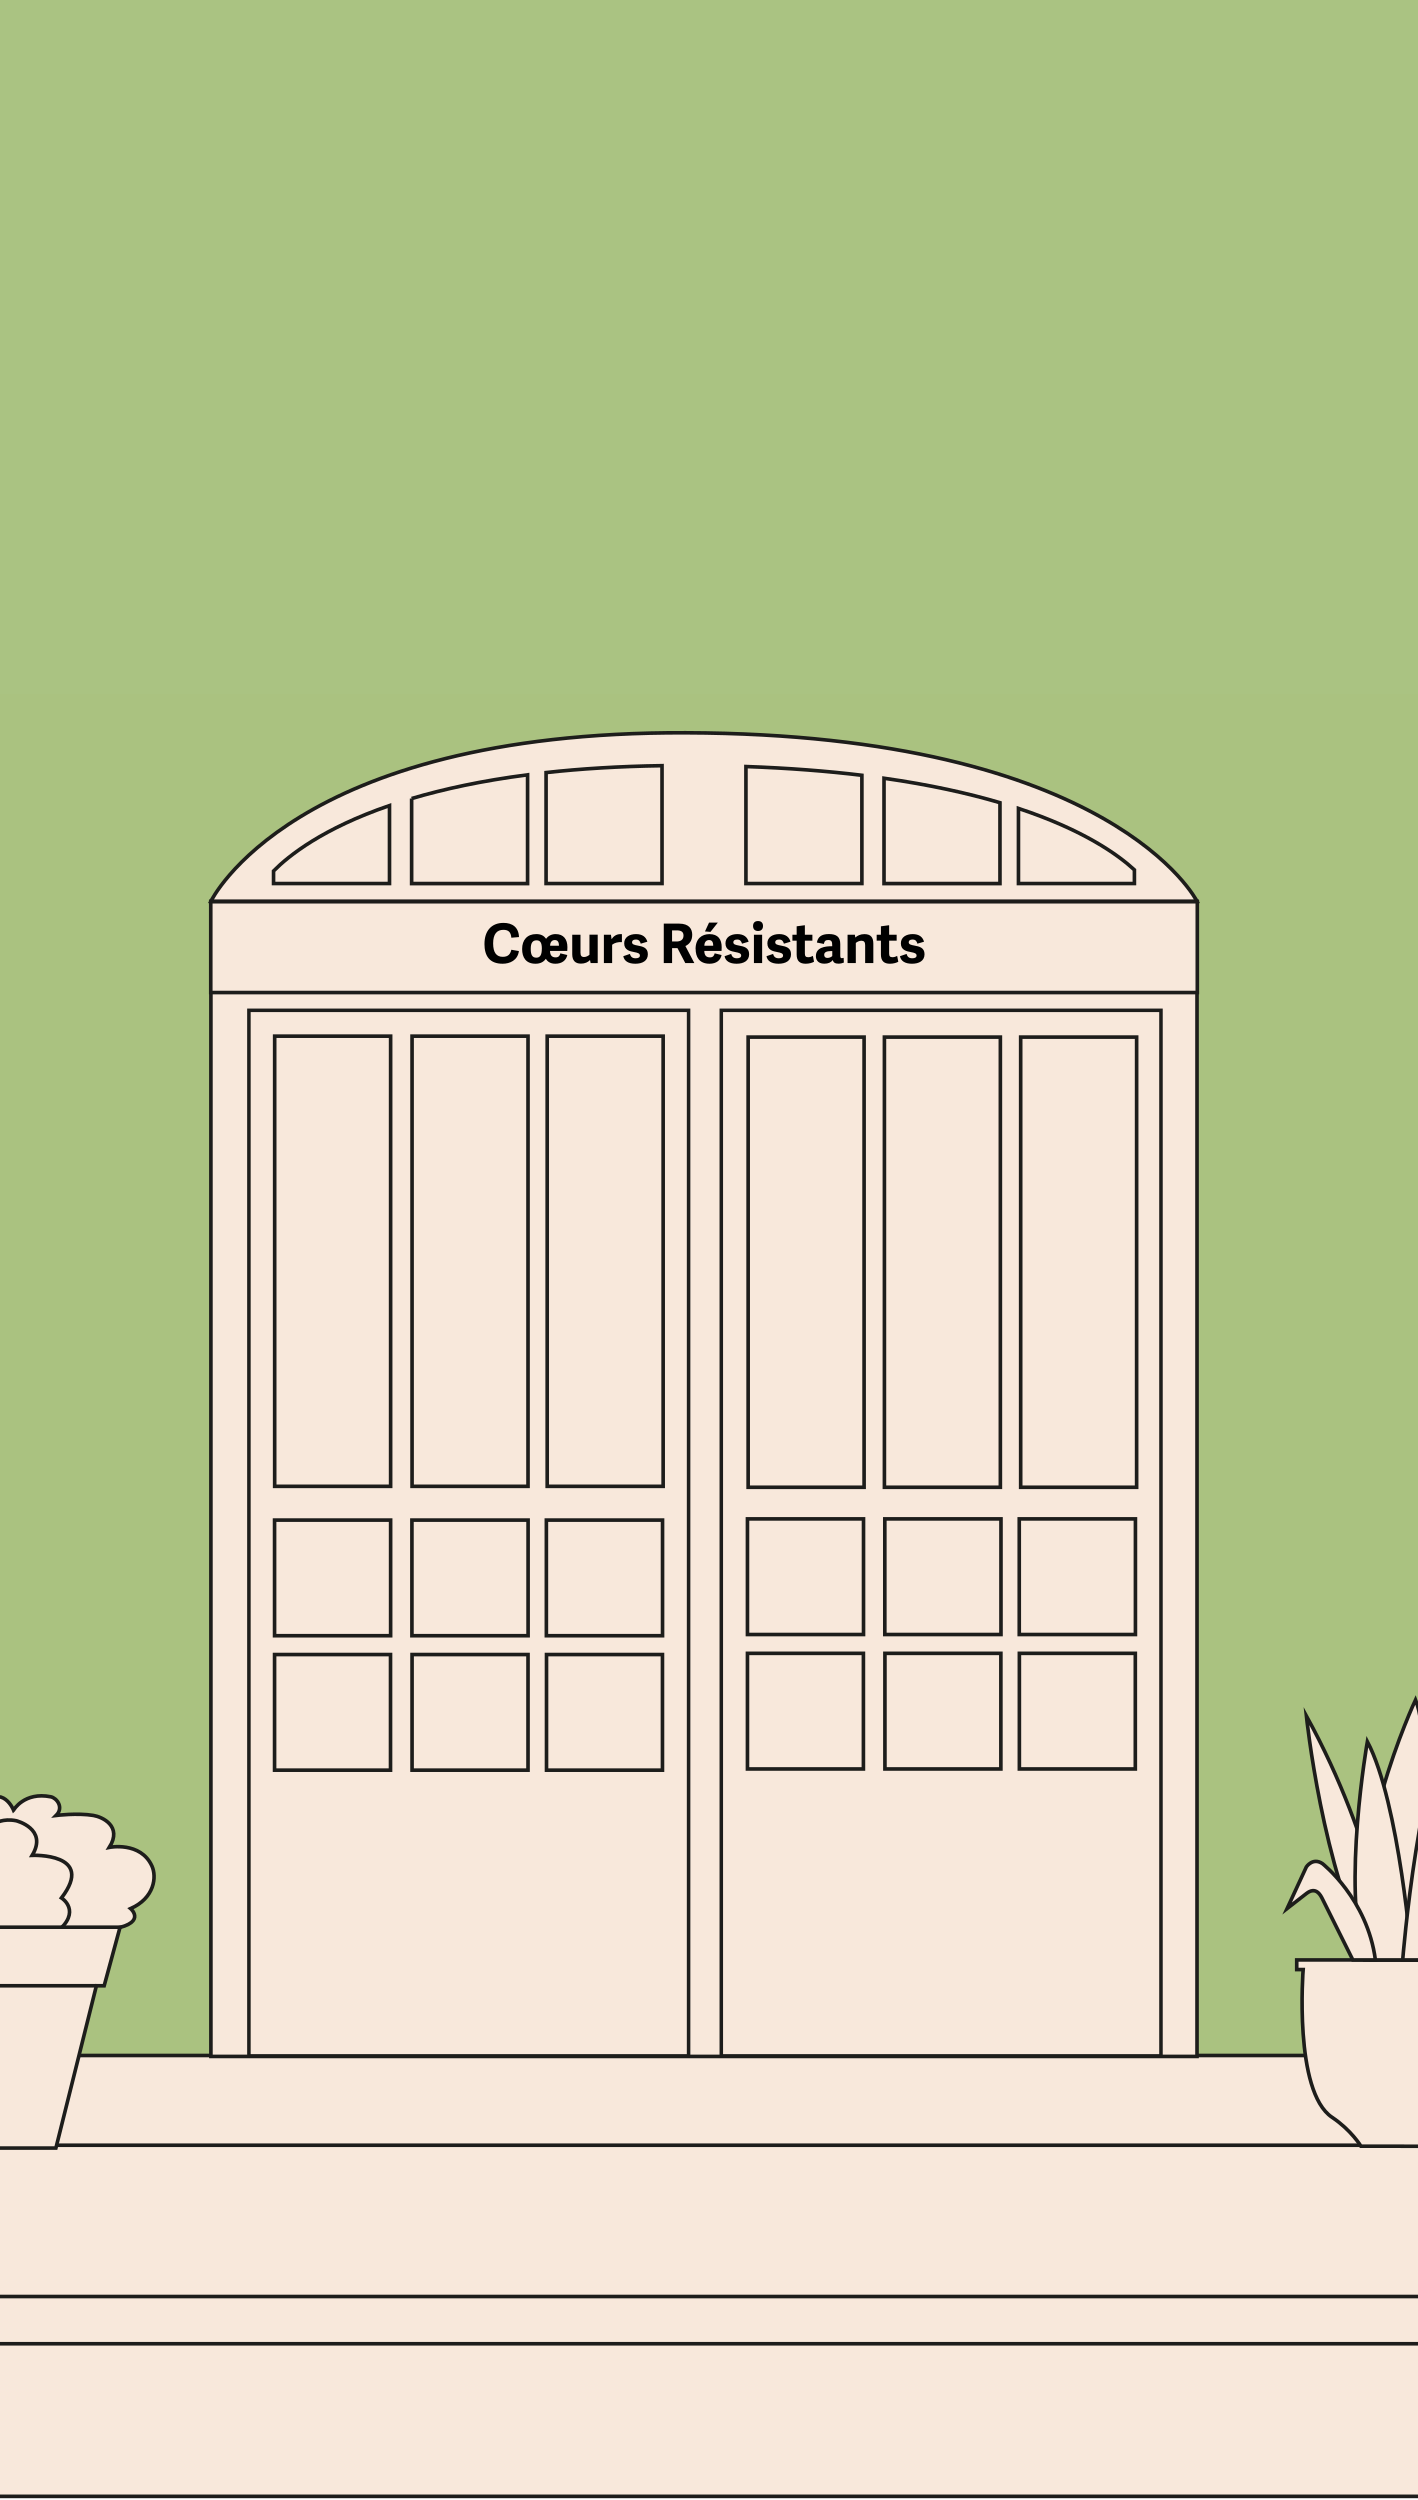
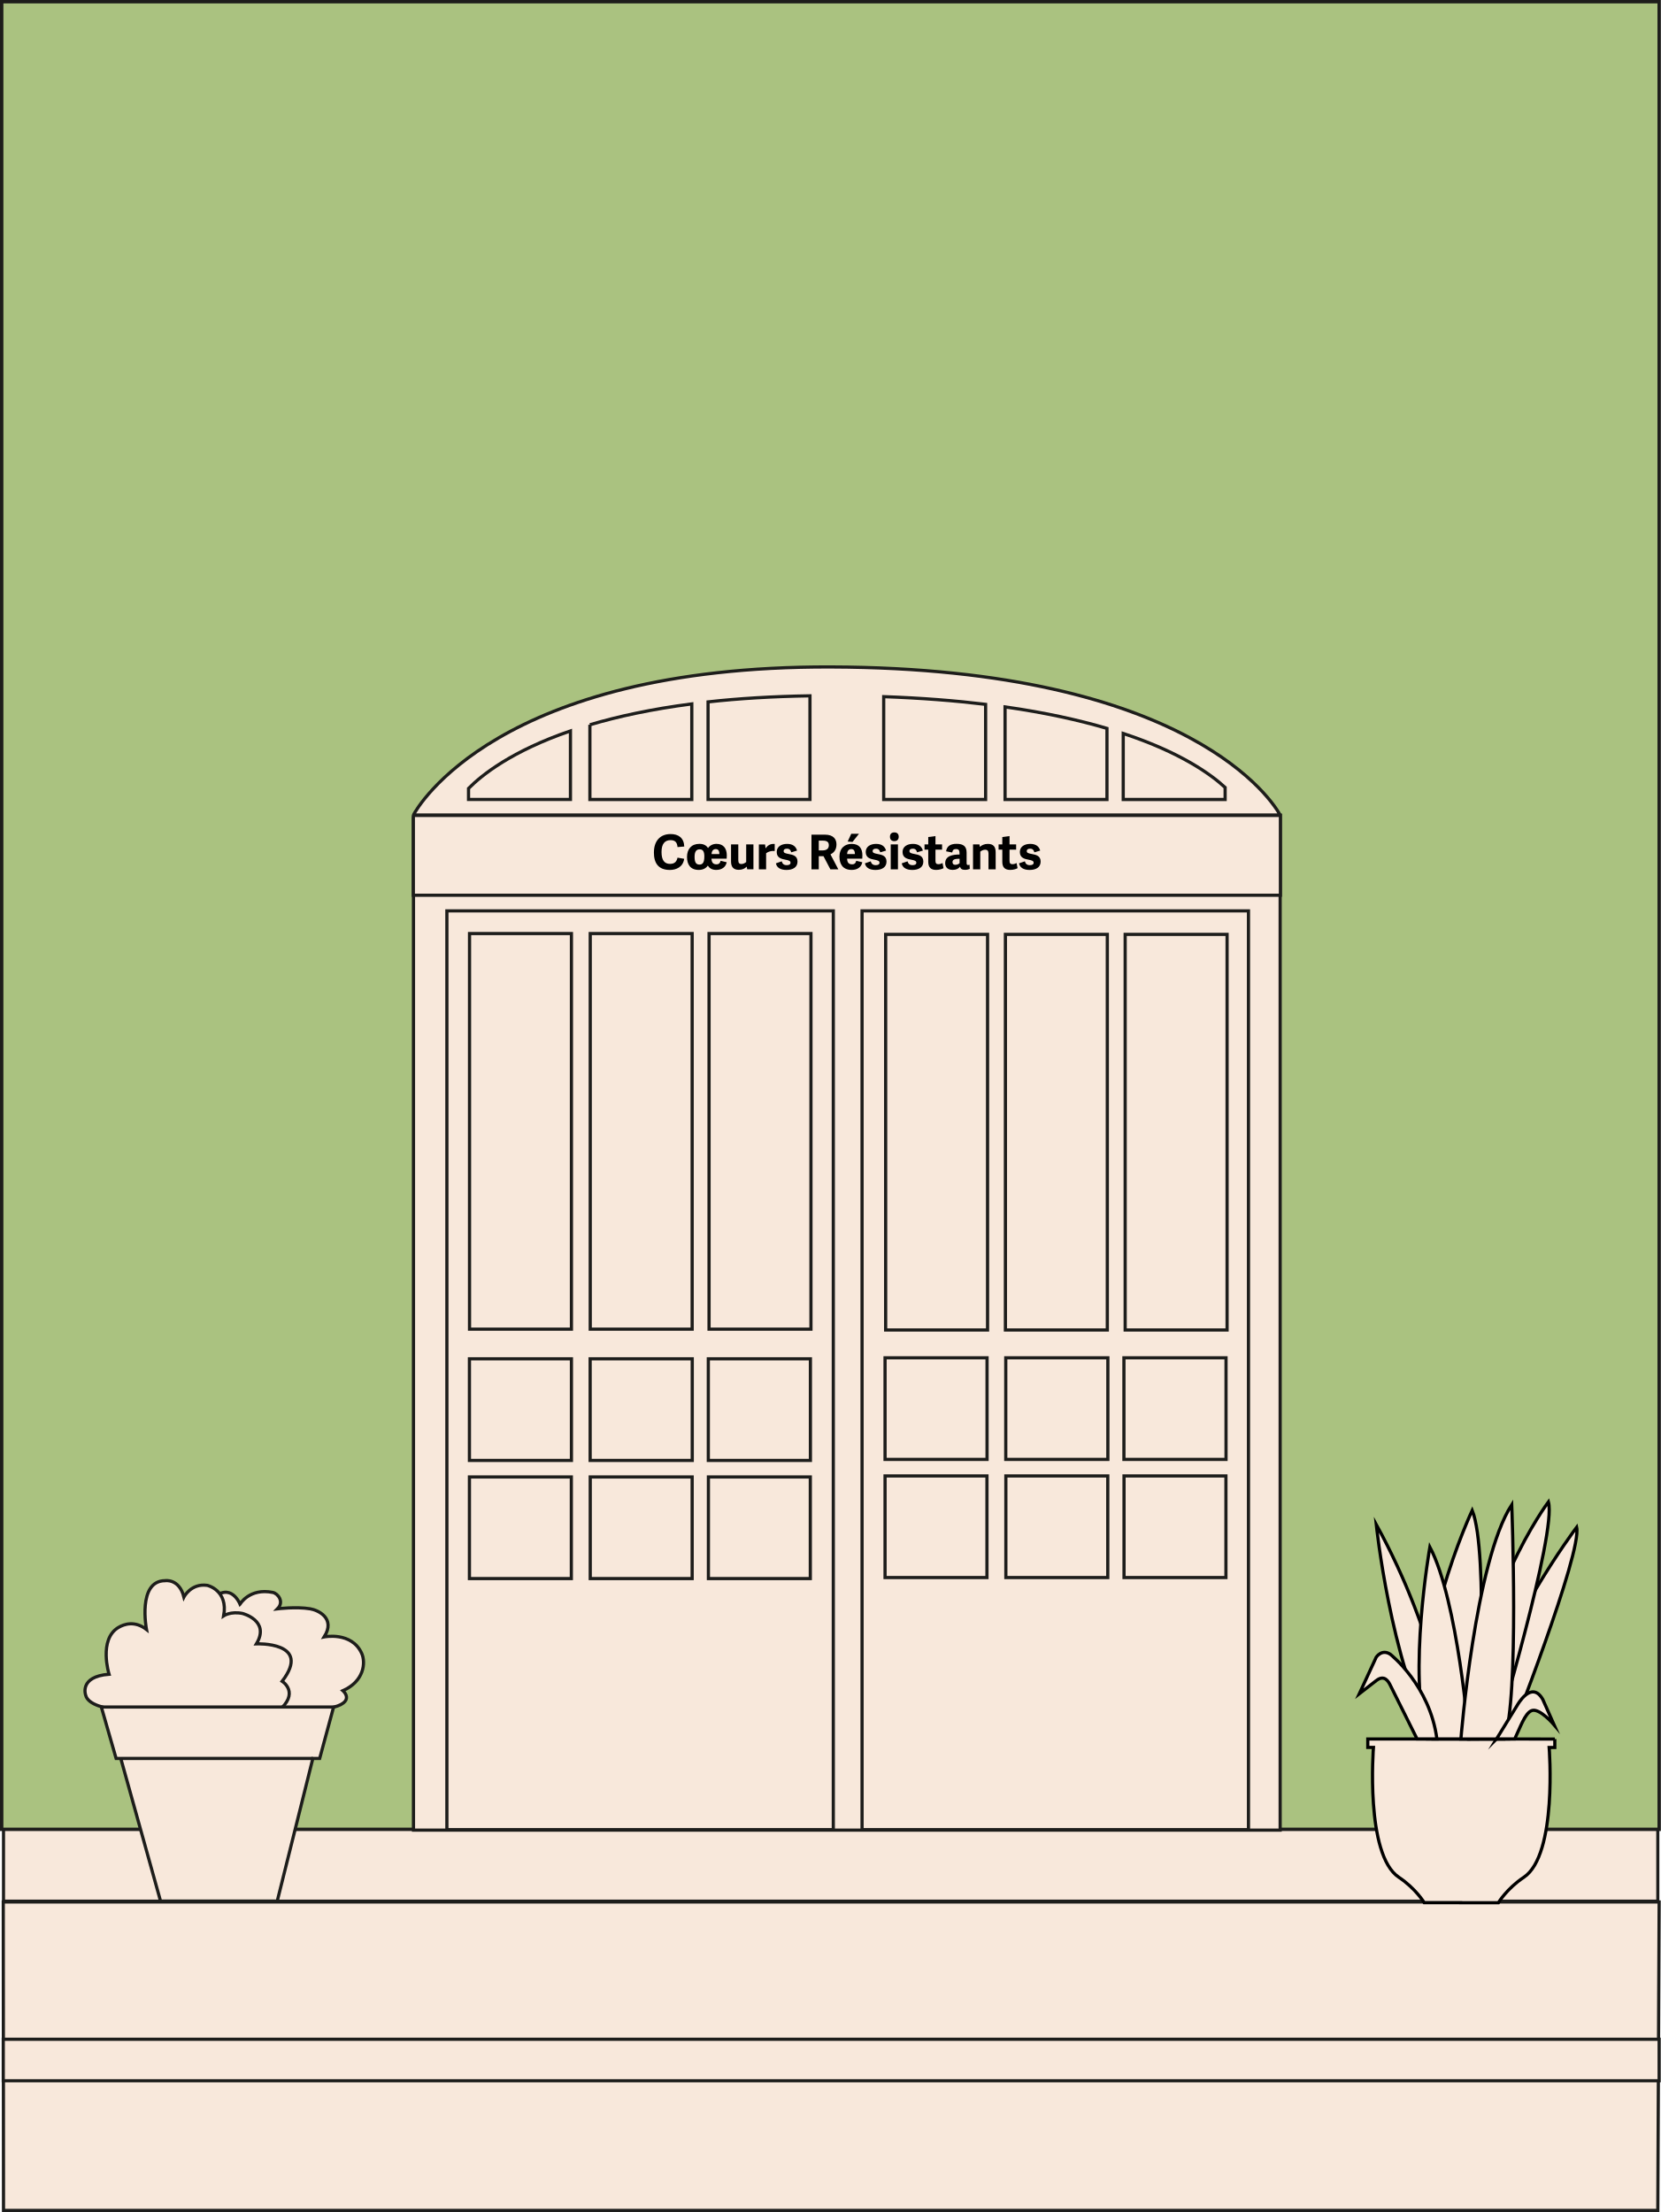
- <svg xmlns="http://www.w3.org/2000/svg" width="390" height="688" viewBox="0 0 390 688" fill="none">
-   <path d="M403 589H-2336V687H403V589Z" fill="#F8E8DB" stroke="#1D1D1B" stroke-width="1.01" stroke-miterlimit="10" />
-   <path d="M397 182H-8V566H397V182Z" fill="#AAC280" stroke="#1D1D1B" stroke-width="0.75" stroke-miterlimit="10" />
-   <path d="M388.06 565.67H-0.94V590.37H388.06V565.67Z" fill="#F8E8DB" stroke="#1D1D1B" stroke-miterlimit="10" />
-   <path d="M329.42 248.04H58.04V565.93H329.42V248.04Z" fill="#F8E8DB" stroke="#1D1D1B" stroke-miterlimit="10" />
-   <path d="M68.5 278.04L68.5 565.78H189.5V278.04H68.5Z" fill="#F8E8DB" stroke="#1D1D1B" stroke-width="0.97" stroke-miterlimit="10" />
-   <path d="M107.5 285.15H75.59V409.04H107.5V285.15Z" fill="#F8E8DB" stroke="#1D1D1B" stroke-miterlimit="10" />
-   <path d="M145.31 285.15H113.4V409.04H145.31V285.15Z" fill="#F8E8DB" stroke="#1D1D1B" stroke-miterlimit="10" />
-   <path d="M182.5 285.15H150.59V409.04H182.5V285.15Z" fill="#F8E8DB" stroke="#1D1D1B" stroke-miterlimit="10" />
-   <path d="M198.5 278.04L198.5 565.78H319.5V278.04H198.5Z" fill="#F8E8DB" stroke="#1D1D1B" stroke-width="0.97" stroke-miterlimit="10" />
-   <path d="M329.42 248.04C329.42 248.04 306.42 202.06 188.72 201.66C80.42 201.29 58.04 248.04 58.04 248.04H329.42Z" fill="#F8E8DB" stroke="#1D1D1B" stroke-miterlimit="10" />
-   <path d="M329.5 248.15H58V273.15H329.5V248.15Z" fill="#F8E8DB" stroke="#1D1D1B" stroke-miterlimit="10" />
-   <path d="M237.8 285.41H205.89V409.3H237.8V285.41Z" fill="#F8E8DB" stroke="#1D1D1B" stroke-miterlimit="10" />
-   <path d="M275.3 285.41H243.39V409.3H275.3V285.41Z" fill="#F8E8DB" stroke="#1D1D1B" stroke-miterlimit="10" />
-   <path d="M312.8 285.41H280.89V409.3H312.8V285.41Z" fill="#F8E8DB" stroke="#1D1D1B" stroke-miterlimit="10" />
-   <path d="M107.5 418.33H75.56V450.15H107.5V418.33Z" fill="#F8E8DB" stroke="#1D1D1B" stroke-miterlimit="10" />
-   <path d="M107.47 455.33H75.56V487.15H107.47V455.33Z" fill="#F8E8DB" stroke="#1D1D1B" stroke-miterlimit="10" />
-   <path d="M145.31 455.33H113.4V487.15H145.31V455.33Z" fill="#F8E8DB" stroke="#1D1D1B" stroke-miterlimit="10" />
-   <path d="M145.33 418.33H113.36V450.15H145.33V418.33Z" fill="#F8E8DB" stroke="#1D1D1B" stroke-miterlimit="10" />
-   <path d="M182.31 455.33H150.4V487.15H182.31V455.33Z" fill="#F8E8DB" stroke="#1D1D1B" stroke-miterlimit="10" />
-   <path d="M182.33 418.33H150.36V450.15H182.33V418.33Z" fill="#F8E8DB" stroke="#1D1D1B" stroke-miterlimit="10" />
-   <path d="M237.64 418H205.7V449.82H237.64V418Z" fill="#F8E8DB" stroke="#1D1D1B" stroke-miterlimit="10" />
-   <path d="M237.61 455H205.7V486.82H237.61V455Z" fill="#F8E8DB" stroke="#1D1D1B" stroke-miterlimit="10" />
-   <path d="M275.44 455H243.53V486.82H275.44V455Z" fill="#F8E8DB" stroke="#1D1D1B" stroke-miterlimit="10" />
-   <path d="M275.47 418H243.5V449.82H275.47V418Z" fill="#F8E8DB" stroke="#1D1D1B" stroke-miterlimit="10" />
-   <path d="M312.44 455H280.53V486.82H312.44V455Z" fill="#F8E8DB" stroke="#1D1D1B" stroke-miterlimit="10" />
-   <path d="M312.47 418H280.5V449.82H312.47V418Z" fill="#F8E8DB" stroke="#1D1D1B" stroke-miterlimit="10" />
-   <path d="M75.28 239.7V243.15H107.19V221.69C88.87 227.98 79.49 235.44 75.28 239.7Z" fill="#F8E8DB" stroke="#1D1D1B" stroke-miterlimit="10" />
-   <path d="M113.28 219.75V243.16H145.19V213.23C132.59 214.86 122.06 217.16 113.28 219.76V219.75Z" fill="#F8E8DB" stroke="#1D1D1B" stroke-miterlimit="10" />
-   <path d="M150.28 212.61V243.15H182.19V210.71C170.38 210.89 159.78 211.56 150.28 212.61Z" fill="#F8E8DB" stroke="#1D1D1B" stroke-miterlimit="10" />
-   <path d="M205.28 210.95V243.15H237.19V213.36C227.69 212.21 217.09 211.37 205.28 210.95Z" fill="#F8E8DB" stroke="#1D1D1B" stroke-miterlimit="10" />
-   <path d="M243.28 214.17V243.16H275.19V220.9C266.43 218.32 255.91 215.97 243.28 214.17Z" fill="#F8E8DB" stroke="#1D1D1B" stroke-miterlimit="10" />
-   <path d="M312.19 239.39C307.73 235.27 298.29 228.44 280.28 222.48V243.15H312.19V239.39Z" fill="#F8E8DB" stroke="#1D1D1B" stroke-miterlimit="10" />
-   <path d="M133.33 259.73C133.33 256.28 135.16 253.98 138.56 253.98C140.99 253.98 142.72 255.15 142.83 257.88L140.72 258.06C140.59 256.52 139.93 255.89 138.53 255.89C136.76 255.89 135.71 257.03 135.71 259.61C135.71 262.19 136.65 263.32 138.36 263.32C139.92 263.32 140.46 262.51 140.72 261.37L142.8 261.73C142.46 264.32 140.28 265.22 138.33 265.22C134.73 265.22 133.32 263.09 133.32 259.73H133.33Z" fill="black" />
-   <path d="M150.2 263.87C149.66 264.66 148.76 265.22 147.38 265.22C144.74 265.22 143.69 263.51 143.69 261.17C143.69 258.67 145.09 257.06 147.56 257.06C148.93 257.06 149.7 257.54 150.29 258.36C150.83 257.58 151.76 257.06 152.91 257.06C155.12 257.06 156.15 258.52 156.15 260.66C156.15 260.91 156.13 261.42 156.11 261.7H151.36C151.4 262.99 151.94 263.47 152.94 263.47C153.75 263.47 154.09 262.97 154.21 262.36L156.12 262.82C155.83 264.28 154.65 265.22 152.83 265.22C151.41 265.22 150.64 264.58 150.21 263.87H150.2ZM149.12 261.1C149.12 259.38 148.66 258.78 147.65 258.78C146.64 258.78 146.06 259.42 146.06 261.12C146.06 262.82 146.49 263.55 147.6 263.55C148.59 263.55 149.11 262.88 149.11 261.1H149.12ZM153.82 260.26C153.83 259.14 153.41 258.7 152.68 258.7C152.04 258.7 151.41 259.11 151.39 260.26H153.82Z" fill="black" />
-   <path d="M157.49 257.23H159.75V262.16C159.75 263 160.02 263.37 160.74 263.37C161.32 263.37 161.92 263.03 162.22 262.75V257.22H164.49V265.03H162.54L162.37 264.19C161.82 264.82 160.95 265.19 159.88 265.19C158.28 265.19 157.48 264.32 157.48 262.6V257.22L157.49 257.23Z" fill="black" />
-   <path d="M171.14 259.28C170.12 259.19 169.12 259.46 168.46 259.99V265.04H166.19V257.23H168.13L168.3 258.46C168.82 257.7 169.56 257.07 170.76 257.07C170.88 257.07 171.01 257.07 171.15 257.08V259.29L171.14 259.28Z" fill="black" />
-   <path d="M171.52 263.15L173.35 262.52C173.53 263.13 173.85 263.72 174.91 263.72C175.67 263.72 176.1 263.47 176.1 262.96C176.1 262.36 175.48 262.2 174.6 262.03C173.35 261.79 171.78 261.5 171.78 259.6C171.78 257.89 173.28 257.06 175.03 257.06C176.78 257.06 177.78 257.84 178.15 259.16L176.33 259.7C176.15 259.03 175.82 258.56 175 258.56C174.25 258.56 173.94 258.87 173.94 259.31C173.94 259.92 174.57 260.04 175.54 260.23C176.83 260.47 178.29 260.77 178.29 262.6C178.29 264.43 176.78 265.22 174.84 265.22C172.9 265.22 171.78 264.46 171.53 263.15H171.52Z" fill="black" />
-   <path d="M191.08 265.04H188.59L186.44 260.92H184.96V265.04H182.67V254.18H186.9C189.6 254.18 190.5 255.64 190.5 257.24C190.5 258.84 189.74 259.83 188.62 260.35L191.08 265.04ZM186.14 259.1C187.22 259.1 188.1 258.69 188.1 257.47C188.1 256.43 187.46 256.04 186.22 256.04H184.95V259.1H186.13H186.14Z" fill="black" />
-   <path d="M191.42 261.16C191.42 258.34 193.15 257.07 195.25 257.07C197.62 257.07 198.61 258.51 198.61 260.68C198.61 260.94 198.6 261.43 198.57 261.7H193.82C193.86 262.99 194.4 263.47 195.4 263.47C196.21 263.47 196.52 263.02 196.68 262.36L198.58 262.82C198.29 264.28 197.12 265.22 195.27 265.22C192.38 265.22 191.44 263.27 191.44 261.16H191.42ZM196.27 260.26C196.27 259.14 195.87 258.7 195.13 258.7C194.49 258.7 193.85 259.12 193.84 260.26H196.27ZM195.52 256.46L194.01 256.33L195.13 253.9H197.55L195.52 256.46Z" fill="black" />
-   <path d="M199.39 263.15L201.22 262.52C201.4 263.13 201.72 263.72 202.78 263.72C203.54 263.72 203.97 263.47 203.97 262.96C203.97 262.36 203.35 262.2 202.47 262.03C201.22 261.79 199.65 261.5 199.65 259.6C199.65 257.89 201.15 257.06 202.9 257.06C204.65 257.06 205.65 257.84 206.02 259.16L204.2 259.7C204.02 259.03 203.69 258.56 202.87 258.56C202.12 258.56 201.81 258.87 201.81 259.31C201.81 259.92 202.44 260.04 203.41 260.23C204.7 260.47 206.16 260.77 206.16 262.6C206.16 264.43 204.65 265.22 202.71 265.22C200.77 265.22 199.65 264.46 199.4 263.15H199.39Z" fill="black" />
-   <path d="M208.61 256.21C207.74 256.21 207.24 255.7 207.24 254.83C207.24 253.96 207.74 253.47 208.61 253.47C209.48 253.47 209.98 253.96 209.98 254.83C209.98 255.7 209.47 256.21 208.61 256.21ZM209.74 265.04H207.48V257.23H209.74V265.04Z" fill="black" />
-   <path d="M210.92 263.15L212.75 262.52C212.93 263.13 213.25 263.72 214.31 263.72C215.07 263.72 215.5 263.47 215.5 262.96C215.5 262.36 214.88 262.2 214 262.03C212.75 261.79 211.18 261.5 211.18 259.6C211.18 257.89 212.68 257.06 214.43 257.06C216.18 257.06 217.18 257.84 217.55 259.16L215.73 259.7C215.55 259.03 215.22 258.56 214.4 258.56C213.65 258.56 213.34 258.87 213.34 259.31C213.34 259.92 213.97 260.04 214.94 260.23C216.23 260.47 217.69 260.77 217.69 262.6C217.69 264.43 216.18 265.22 214.24 265.22C212.3 265.22 211.18 264.46 210.93 263.15H210.92Z" fill="black" />
-   <path d="M224.02 264.67C223.63 264.92 222.72 265.22 221.73 265.22C220.1 265.22 219.24 264.47 219.24 262.69V258.88H218.07V257.23H219.24V254.92L221.5 254.62V257.23H223.57V258.88H221.5V262.38C221.5 263.07 221.69 263.43 222.42 263.43C222.87 263.43 223.41 263.25 223.71 263.07L224.02 264.67Z" fill="black" />
-   <path d="M231.25 263.09C231.25 263.51 231.33 263.69 231.71 263.69C231.84 263.69 231.98 263.66 232.17 263.6L232.23 264.9C231.93 265.05 231.27 265.2 230.79 265.2C229.89 265.2 229.35 264.95 229.19 264.21C228.69 264.86 227.94 265.21 226.86 265.21C224.91 265.21 224.53 263.91 224.53 263.13C224.53 260.75 227.01 260.39 229.02 260.4V260.11C229.02 259.23 228.9 258.69 227.91 258.69C227.16 258.69 226.87 259.01 226.73 259.77L224.81 259.39C225.05 257.92 225.98 257.05 228.11 257.05C230.24 257.05 231.24 257.86 231.24 259.81V263.08L231.25 263.09ZM229.04 261.73H228.68C227.6 261.76 226.82 261.97 226.82 262.76C226.82 263.21 227.02 263.62 227.74 263.62C228.28 263.62 228.8 263.35 229.04 263.11V261.73Z" fill="black" />
-   <path d="M240.35 265.04H238.09V260.09C238.09 259.25 237.76 258.89 237.05 258.89C236.44 258.89 235.82 259.23 235.52 259.5V265.04H233.25V257.23H235.26L235.38 258.01C235.95 257.49 236.8 257.07 237.87 257.07C239.59 257.07 240.34 257.92 240.34 259.71V265.05L240.35 265.04Z" fill="black" />
-   <path d="M247.21 264.67C246.82 264.92 245.91 265.22 244.92 265.22C243.29 265.22 242.43 264.47 242.43 262.69V258.88H241.26V257.23H242.43V254.92L244.69 254.62V257.23H246.76V258.88H244.69V262.38C244.69 263.07 244.88 263.43 245.61 263.43C246.06 263.43 246.6 263.25 246.9 263.07L247.21 264.67Z" fill="black" />
-   <path d="M247.66 263.15L249.49 262.52C249.67 263.13 249.99 263.72 251.05 263.72C251.81 263.72 252.24 263.47 252.24 262.96C252.24 262.36 251.62 262.2 250.74 262.03C249.49 261.79 247.92 261.5 247.92 259.6C247.92 257.89 249.42 257.06 251.17 257.06C252.92 257.06 253.92 257.84 254.29 259.16L252.47 259.7C252.29 259.03 251.96 258.56 251.14 258.56C250.39 258.56 250.08 258.87 250.08 259.31C250.08 259.92 250.71 260.04 251.68 260.23C252.97 260.47 254.43 260.77 254.43 262.6C254.43 264.43 252.92 265.22 250.98 265.22C249.04 265.22 247.92 264.46 247.67 263.15H247.66Z" fill="black" />
-   <path d="M3.74 498.14C3.74 498.14 6.67 493.01 13.99 494.48C15.6 494.8 17.65 497.41 15.45 499.61C15.45 499.61 21.31 498.88 25.7 499.61C28.12 500.01 33.76 502.54 30.09 508.4C30.09 508.4 38.68 506.67 41.81 513.53C43.17 516.51 42.54 522.32 35.95 525.25C35.95 525.25 41.08 529.64 29.36 531.11C29.36 531.11 9.59 536.97 -2.86 531.84C-2.86 531.84 -12.76 504.39 -5.06 496.69C0.8 490.83 3.73 498.15 3.73 498.15L3.74 498.14Z" fill="#F8E8DB" stroke="#1D1D1B" stroke-miterlimit="10" />
-   <path d="M-23.36 531.83C-23.36 531.83 -43.13 532.56 -44.6 526.7C-44.6 526.7 -46.8 520.84 -37.28 520.11C-37.28 520.11 -40.65 509.2 -34.35 505.46C-32.56 504.4 -29.22 503.26 -25.56 506.09C-25.56 506.09 -28.49 490.81 -19.7 490.81C-19.7 490.81 -15.31 490.08 -13.84 495.94C-13.84 495.94 -11.64 491.55 -6.52 492.28C-6.52 492.28 0.07 493.74 -1.39 501.8C-1.39 501.8 0.81 500.34 4.47 501.07C4.47 501.07 13.26 503.27 8.86 510.59C8.86 510.59 26.44 509.86 16.92 522.31C16.92 522.31 22.78 525.97 15.46 531.83C15.46 531.83 4.47 534.21 -6.88 534.12L-23.36 531.83Z" fill="#F8E8DB" stroke="#1D1D1B" stroke-miterlimit="10" />
-   <path d="M-33.61 546.48L-21.16 591.15H15.38L26.53 546.48H28.67L33.04 530.37H-39.7L-35.07 546.48H-33.61Z" fill="#F8E8DB" stroke="#1D1D1B" stroke-miterlimit="10" />
-   <path d="M26.53 546.48H-33.24" stroke="#1D1D1B" stroke-miterlimit="10" />
-   <path d="M359.51 472.2C359.51 472.2 363.93 514.62 377.19 539.37H382.76C382.76 539.37 378.96 507.55 359.51 472.2Z" fill="#F8E8DB" stroke="#1D1D1B" stroke-miterlimit="10" />
-   <path d="M415.43 539.39L386.03 539.37H356.86V542.02H358.63C358.63 542.02 355.98 575.61 366.58 582.68C371.88 586.22 374.53 590.63 374.53 590.63H385.95V590.65H397.75C397.75 590.65 400.4 586.23 405.7 582.7C416.31 575.63 413.65 542.04 413.65 542.04H415.42V539.39H415.43Z" fill="#F8E8DB" stroke="#1D1D1B" stroke-miterlimit="10" />
-   <path d="M401.1 539.37C401.1 539.37 424.03 481.04 422.26 473.08C422.26 473.08 398.11 504.9 388.53 539.37H401.1Z" fill="#FBF2EB" stroke="#1D1D1B" stroke-miterlimit="10" />
-   <path d="M391.33 539.37C391.33 539.37 394.87 481.04 389.56 467.78C389.56 467.78 369.23 511.09 377.19 539.37H391.33Z" fill="#F8E8DB" stroke="#1D1D1B" stroke-miterlimit="10" />
-   <path d="M388.53 539.37C388.53 539.37 385.14 496.06 376.3 479.27C376.3 479.27 369.3 519.04 375.45 539.37H388.53Z" fill="#F8E8DB" stroke="#1D1D1B" stroke-miterlimit="10" />
-   <path d="M354.21 525.23L359.51 513.77C359.51 513.77 361.28 511.09 363.93 512.86C363.93 512.86 376.3 522.58 378.51 539.37H372.3C372.3 539.37 366.03 526.77 363.93 522.58C363.41 521.54 362.16 519.04 359.51 521.11L354.21 525.23Z" fill="#F8E8DB" stroke="#1D1D1B" stroke-miterlimit="10" />
-   <path d="M396.73 539.37C396.73 539.37 416.07 474.85 413.42 465.13C413.42 465.13 390.16 496.06 388.53 539.37H396.73Z" fill="#FBF2EB" stroke="#1D1D1B" stroke-miterlimit="10" />
-   <path d="M401.93 466.01C401.93 466.01 404.32 526.99 399.59 539.37H386.02C386.02 539.37 390.44 483.69 401.93 466.01Z" fill="#F8E8DB" stroke="#1D1D1B" stroke-miterlimit="10" />
-   <path d="M403 632H-2337V645H403V632Z" fill="#F8E8DB" stroke="#1D1D1B" stroke-miterlimit="10" />
-   <rect x="-6" y="-12" width="407" height="203" fill="#AAC382" />
+ <svg xmlns="http://www.w3.org/2000/svg" id="Calque_1" viewBox="0 0 520.06 692.73">
+   <defs>
+     <style>.cls-1{stroke-width:.97px;}.cls-1,.cls-2,.cls-3,.cls-4{fill:#f8e8db;}.cls-1,.cls-2,.cls-3,.cls-4,.cls-5{stroke-miterlimit:10;}.cls-1,.cls-2,.cls-4,.cls-5{stroke:#1d1d1b;}.cls-2,.cls-3{stroke-width:1px;}.cls-3{stroke:#000;}.cls-6{stroke-width:0px;}.cls-5{fill:#aac280;stroke-width:1.06px;}</style>
+   </defs>
+   <polygon class="cls-2" points="519.1 692.23 1.1 692.23 1.02 595.63 519.52 595.63 519.1 692.23" />
+   <rect class="cls-4" x="1.02" y="638.63" width="518.5" height="13" />
+   <rect class="cls-1" x="1.1" y="572.23" width="518" height="23.15" />
+   <rect class="cls-5" x=".53" y=".53" width="519" height="572.36" />
+   <path class="cls-2" d="M130.36,255.25h270.49v317.89H129.47v-317c0-.49.4-.89.89-.89Z" />
+   <rect class="cls-2" x="56.56" y="368.62" width="287.74" height="121" transform="translate(-228.69 629.55) rotate(-90)" />
+   <rect class="cls-2" x="147.02" y="292.36" width="31.91" height="123.89" />
+   <rect class="cls-2" x="184.82" y="292.36" width="31.91" height="123.89" />
+   <rect class="cls-2" x="222.02" y="292.36" width="31.91" height="123.89" />
+   <rect class="cls-2" x="186.56" y="368.62" width="287.74" height="121" transform="translate(-98.69 759.55) rotate(-90)" />
+   <path class="cls-2" d="M400.63,255.25c.1,0,.16-.1.11-.18-1.72-3.14-27.23-45.85-140.61-46.2-104.39-.32-129.58,44.26-130.59,46.2-.04.08.02.18.12.18h270.96Z" />
+   <path class="cls-2" d="M129.53,255.37h271.4v25H129.43v-24.91c0-.05.04-.1.1-.1Z" />
+   <rect class="cls-2" x="277.32" y="292.62" width="31.91" height="123.89" />
+   <rect class="cls-2" x="314.82" y="292.62" width="31.91" height="123.89" />
+   <rect class="cls-2" x="352.32" y="292.62" width="31.91" height="123.89" />
+   <rect class="cls-2" x="146.99" y="425.54" width="31.94" height="31.82" />
+   <rect class="cls-2" x="146.99" y="462.54" width="31.91" height="31.82" />
+   <rect class="cls-2" x="184.82" y="462.54" width="31.91" height="31.82" />
+   <rect class="cls-2" x="184.79" y="425.54" width="31.97" height="31.82" />
+   <rect class="cls-2" x="221.82" y="462.54" width="31.91" height="31.82" />
+   <rect class="cls-2" x="221.79" y="425.54" width="31.97" height="31.82" />
+   <rect class="cls-2" x="277.13" y="425.22" width="31.94" height="31.82" />
+   <rect class="cls-2" x="277.13" y="462.22" width="31.91" height="31.82" />
+   <rect class="cls-2" x="314.96" y="462.22" width="31.91" height="31.82" />
+   <rect class="cls-2" x="314.93" y="425.22" width="31.97" height="31.82" />
+   <rect class="cls-2" x="351.96" y="462.22" width="31.91" height="31.82" />
+   <rect class="cls-2" x="351.93" y="425.22" width="31.97" height="31.82" />
+   <path class="cls-2" d="M146.71,246.91v3.45h31.91v-21.46c-18.32,6.29-27.7,13.75-31.91,18.01Z" />
+   <path class="cls-2" d="M184.71,226.96v23.41h31.91v-29.93c-12.6,1.63-23.13,3.93-31.91,6.53Z" />
+   <path class="cls-2" d="M221.71,219.82v30.54h31.91v-32.45c-11.81.18-22.41.85-31.91,1.9Z" />
+   <path class="cls-2" d="M276.71,218.17v32.2h31.91v-29.79c-9.5-1.15-20.1-1.99-31.91-2.41Z" />
+   <path class="cls-2" d="M314.71,221.38v28.99h31.91v-22.26c-8.76-2.58-19.28-4.93-31.91-6.73Z" />
+   <path class="cls-2" d="M383.62,246.61c-4.46-4.12-13.9-10.95-31.91-16.91v20.67h31.91v-3.76Z" />
+   <path class="cls-6" d="M204.76,266.95c0-3.45,1.83-5.75,5.23-5.75,2.43,0,4.16,1.17,4.27,3.9l-2.11.18c-.13-1.54-.79-2.17-2.19-2.17-1.77,0-2.82,1.14-2.82,3.72s.94,3.71,2.65,3.71c1.56,0,2.1-.81,2.36-1.95l2.08.36c-.34,2.59-2.52,3.49-4.47,3.49-3.6,0-5.01-2.13-5.01-5.49Z" />
+   <path class="cls-6" d="M221.63,271.08c-.54.79-1.44,1.35-2.82,1.35-2.64,0-3.69-1.71-3.69-4.05,0-2.5,1.4-4.11,3.87-4.11,1.37,0,2.14.48,2.73,1.3.54-.78,1.47-1.3,2.62-1.3,2.21,0,3.24,1.46,3.24,3.6,0,.25-.02.76-.04,1.04h-4.75c.04,1.29.58,1.77,1.58,1.77.81,0,1.15-.5,1.27-1.11l1.91.46c-.29,1.46-1.47,2.4-3.29,2.4-1.42,0-2.19-.64-2.62-1.35ZM220.55,268.31c0-1.72-.46-2.32-1.47-2.32s-1.59.64-1.59,2.34.43,2.43,1.54,2.43c.99,0,1.51-.67,1.51-2.45ZM225.25,267.47c.01-1.12-.41-1.56-1.14-1.56-.64,0-1.27.41-1.29,1.56h2.43Z" />
+   <path class="cls-6" d="M228.92,264.44h2.26v4.93c0,.84.27,1.21.99,1.21.58,0,1.18-.34,1.48-.62v-5.53h2.27v7.81h-1.95l-.17-.84c-.55.63-1.42,1-2.49,1-1.6,0-2.4-.87-2.4-2.59v-5.38Z" />
+   <path class="cls-6" d="M242.57,266.5c-1.02-.09-2.02.18-2.68.71v5.05h-2.27v-7.81h1.94l.17,1.23c.52-.76,1.26-1.39,2.46-1.39.12,0,.25,0,.39.01v2.21Z" />
+   <path class="cls-6" d="M242.95,270.37l1.83-.63c.18.61.5,1.2,1.56,1.2.76,0,1.19-.25,1.19-.76,0-.6-.62-.76-1.5-.93-1.25-.24-2.82-.53-2.82-2.43,0-1.71,1.5-2.54,3.25-2.54s2.75.78,3.12,2.1l-1.82.54c-.18-.67-.51-1.14-1.33-1.14-.75,0-1.06.31-1.06.75,0,.61.63.73,1.6.92,1.29.24,2.75.54,2.75,2.37s-1.51,2.62-3.45,2.62-3.06-.76-3.31-2.07Z" />
+   <path class="cls-6" d="M262.5,272.25h-2.49l-2.15-4.12h-1.48v4.12h-2.29v-10.86h4.23c2.7,0,3.6,1.46,3.6,3.06s-.76,2.59-1.88,3.11l2.46,4.69ZM257.57,266.32c1.08,0,1.96-.41,1.96-1.63,0-1.04-.64-1.43-1.88-1.43h-1.27v3.06h1.18Z" />
+   <path class="cls-6" d="M262.85,268.37c0-2.82,1.73-4.09,3.83-4.09,2.37,0,3.36,1.44,3.36,3.61,0,.26-.01.75-.04,1.02h-4.75c.04,1.29.58,1.77,1.58,1.77.81,0,1.12-.45,1.28-1.11l1.9.46c-.29,1.46-1.46,2.4-3.31,2.4-2.89,0-3.83-1.95-3.83-4.06ZM267.69,267.47c0-1.12-.4-1.56-1.14-1.56-.64,0-1.28.42-1.29,1.56h2.43ZM266.94,263.67l-1.51-.13,1.12-2.43h2.42l-2.03,2.56Z" />
+   <path class="cls-6" d="M270.82,270.37l1.83-.63c.18.61.5,1.2,1.56,1.2.76,0,1.19-.25,1.19-.76,0-.6-.62-.76-1.5-.93-1.25-.24-2.82-.53-2.82-2.43,0-1.71,1.5-2.54,3.25-2.54s2.75.78,3.12,2.1l-1.82.54c-.18-.67-.51-1.14-1.33-1.14-.75,0-1.06.31-1.06.75,0,.61.63.73,1.6.92,1.29.24,2.75.54,2.75,2.37s-1.51,2.62-3.45,2.62-3.06-.76-3.31-2.07Z" />
+   <path class="cls-6" d="M280.04,263.42c-.87,0-1.37-.51-1.37-1.38s.5-1.36,1.37-1.36,1.37.49,1.37,1.36-.51,1.38-1.37,1.38ZM281.17,272.25h-2.26v-7.81h2.26v7.81Z" />
+   <path class="cls-6" d="M282.35,270.37l1.83-.63c.18.61.5,1.2,1.56,1.2.76,0,1.19-.25,1.19-.76,0-.6-.62-.76-1.5-.93-1.25-.24-2.82-.53-2.82-2.43,0-1.71,1.5-2.54,3.25-2.54s2.75.78,3.12,2.1l-1.82.54c-.18-.67-.51-1.14-1.33-1.14-.75,0-1.06.31-1.06.75,0,.61.63.73,1.6.92,1.29.24,2.75.54,2.75,2.37s-1.51,2.62-3.45,2.62-3.06-.76-3.31-2.07Z" />
+   <path class="cls-6" d="M295.44,271.88c-.39.25-1.3.55-2.29.55-1.63,0-2.49-.75-2.49-2.53v-3.81h-1.17v-1.65h1.17v-2.31l2.26-.3v2.61h2.07v1.65h-2.07v3.5c0,.69.19,1.05.92,1.05.45,0,.99-.18,1.29-.36l.31,1.6Z" />
+   <path class="cls-6" d="M302.68,270.3c0,.42.08.6.46.6.13,0,.27-.03.46-.09l.06,1.3c-.3.15-.96.3-1.44.3-.9,0-1.44-.25-1.6-.99-.5.65-1.25,1-2.33,1-1.95,0-2.33-1.3-2.33-2.08,0-2.38,2.48-2.74,4.49-2.73v-.29c0-.88-.12-1.42-1.11-1.42-.75,0-1.04.32-1.18,1.08l-1.92-.38c.24-1.47,1.17-2.34,3.3-2.34s3.13.81,3.13,2.76v3.27ZM300.47,268.94h-.36c-1.08.03-1.86.24-1.86,1.03,0,.45.2.86.92.86.54,0,1.06-.27,1.3-.51v-1.38Z" />
+   <path class="cls-6" d="M311.78,272.25h-2.26v-4.95c0-.84-.33-1.2-1.04-1.2-.61,0-1.23.34-1.53.61v5.54h-2.27v-7.81h2.01l.12.78c.57-.52,1.42-.94,2.49-.94,1.72,0,2.47.85,2.47,2.64v5.34Z" />
+   <path class="cls-6" d="M318.63,271.88c-.39.25-1.3.55-2.29.55-1.63,0-2.49-.75-2.49-2.53v-3.81h-1.17v-1.65h1.17v-2.31l2.26-.3v2.61h2.07v1.65h-2.07v3.5c0,.69.19,1.05.92,1.05.45,0,.99-.18,1.29-.36l.31,1.6Z" />
+   <path class="cls-6" d="M319.08,270.37l1.83-.63c.18.61.5,1.2,1.56,1.2.76,0,1.19-.25,1.19-.76,0-.6-.62-.76-1.5-.93-1.25-.24-2.82-.53-2.82-2.43,0-1.71,1.5-2.54,3.25-2.54s2.75.78,3.12,2.1l-1.82.54c-.18-.67-.51-1.14-1.33-1.14-.75,0-1.06.31-1.06.75,0,.61.63.73,1.6.92,1.29.24,2.75.54,2.75,2.37s-1.51,2.62-3.45,2.62-3.06-.76-3.31-2.07Z" />
+   <path class="cls-2" d="M75.17,502.36s2.93-5.13,10.25-3.66c1.61.32,3.66,2.93,1.46,5.13,0,0,5.86-.73,10.25,0,2.42.4,8.06,2.93,4.39,8.79,0,0,8.59-1.73,11.72,5.13,1.36,2.98.73,8.79-5.86,11.72,0,0,5.13,4.39-6.59,5.86,0,0-19.77,5.86-32.22.73,0,0-9.9-27.45-2.2-35.15,5.86-5.86,8.79,1.46,8.79,1.46Z" />
+   <path class="cls-2" d="M48.07,536.04s-19.77.73-21.24-5.13c0,0-2.2-5.86,7.32-6.59,0,0-3.37-10.91,2.93-14.65,1.79-1.06,5.13-2.2,8.79.63,0,0-2.93-15.28,5.86-15.28,0,0,4.39-.73,5.86,5.13,0,0,2.2-4.39,7.32-3.66,0,0,6.59,1.46,5.13,9.52,0,0,2.2-1.46,5.86-.73,0,0,8.79,2.2,4.39,9.52,0,0,17.58-.73,8.06,11.72,0,0,5.86,3.66-1.46,9.52,0,0-10.99,2.38-22.34,2.29l-16.48-2.29Z" />
+   <polygon class="cls-2" points="37.82 550.69 50.27 595.36 86.81 595.36 97.96 550.69 100.1 550.69 104.46 534.58 31.73 534.58 36.36 550.69 37.82 550.69" />
+   <line class="cls-2" x1="97.96" y1="550.69" x2="38.19" y2="550.69" />
+   <path class="cls-3" d="M430.94,477.41s4.42,42.42,17.68,67.17h5.57s-3.8-31.82-23.25-67.17Z" />
+   <path class="cls-3" d="M486.86,544.61l-29.4-.02h-29.17v2.65h1.77s-2.65,33.59,7.95,40.66c5.3,3.54,7.95,7.95,7.95,7.95h11.42v.02s11.8,0,11.8,0c0,0,2.65-4.42,7.95-7.95,10.61-7.07,7.95-40.66,7.95-40.66h1.77v-2.65Z" />
+   <path class="cls-3" d="M472.53,544.58s22.93-58.33,21.16-66.29c0,0-24.15,31.82-33.73,66.29h12.57Z" />
+   <path class="cls-3" d="M462.76,544.58s3.54-58.33-1.77-71.59c0,0-20.33,43.31-12.37,71.59h14.14Z" />
+   <path class="cls-3" d="M459.96,544.58s-3.39-43.31-12.23-60.1c0,0-7,39.77-.85,60.1h13.08Z" />
+   <path class="cls-3" d="M425.63,530.44l5.3-11.46s1.77-2.68,4.42-.91c0,0,12.37,9.72,14.58,26.51h-6.21s-6.27-12.6-8.37-16.79c-.52-1.04-1.77-3.54-4.42-1.47l-5.3,4.12Z" />
+   <path class="cls-3" d="M468.16,544.58s19.34-64.52,16.69-74.24c0,0-23.26,30.93-24.89,74.24h8.2Z" />
+   <path class="cls-3" d="M473.36,471.23s2.39,60.98-2.34,73.36h-13.57s4.42-55.68,15.91-73.36Z" />
+   <path class="cls-3" d="M468.6,544.58l6.53-10.61s4.42-7.95,7.95-1.77l3.54,7.95s-4.63-5.45-7.07-4.42c-2.09.88-3.54,5.3-5.25,8.84h-5.69Z" />
</svg>
